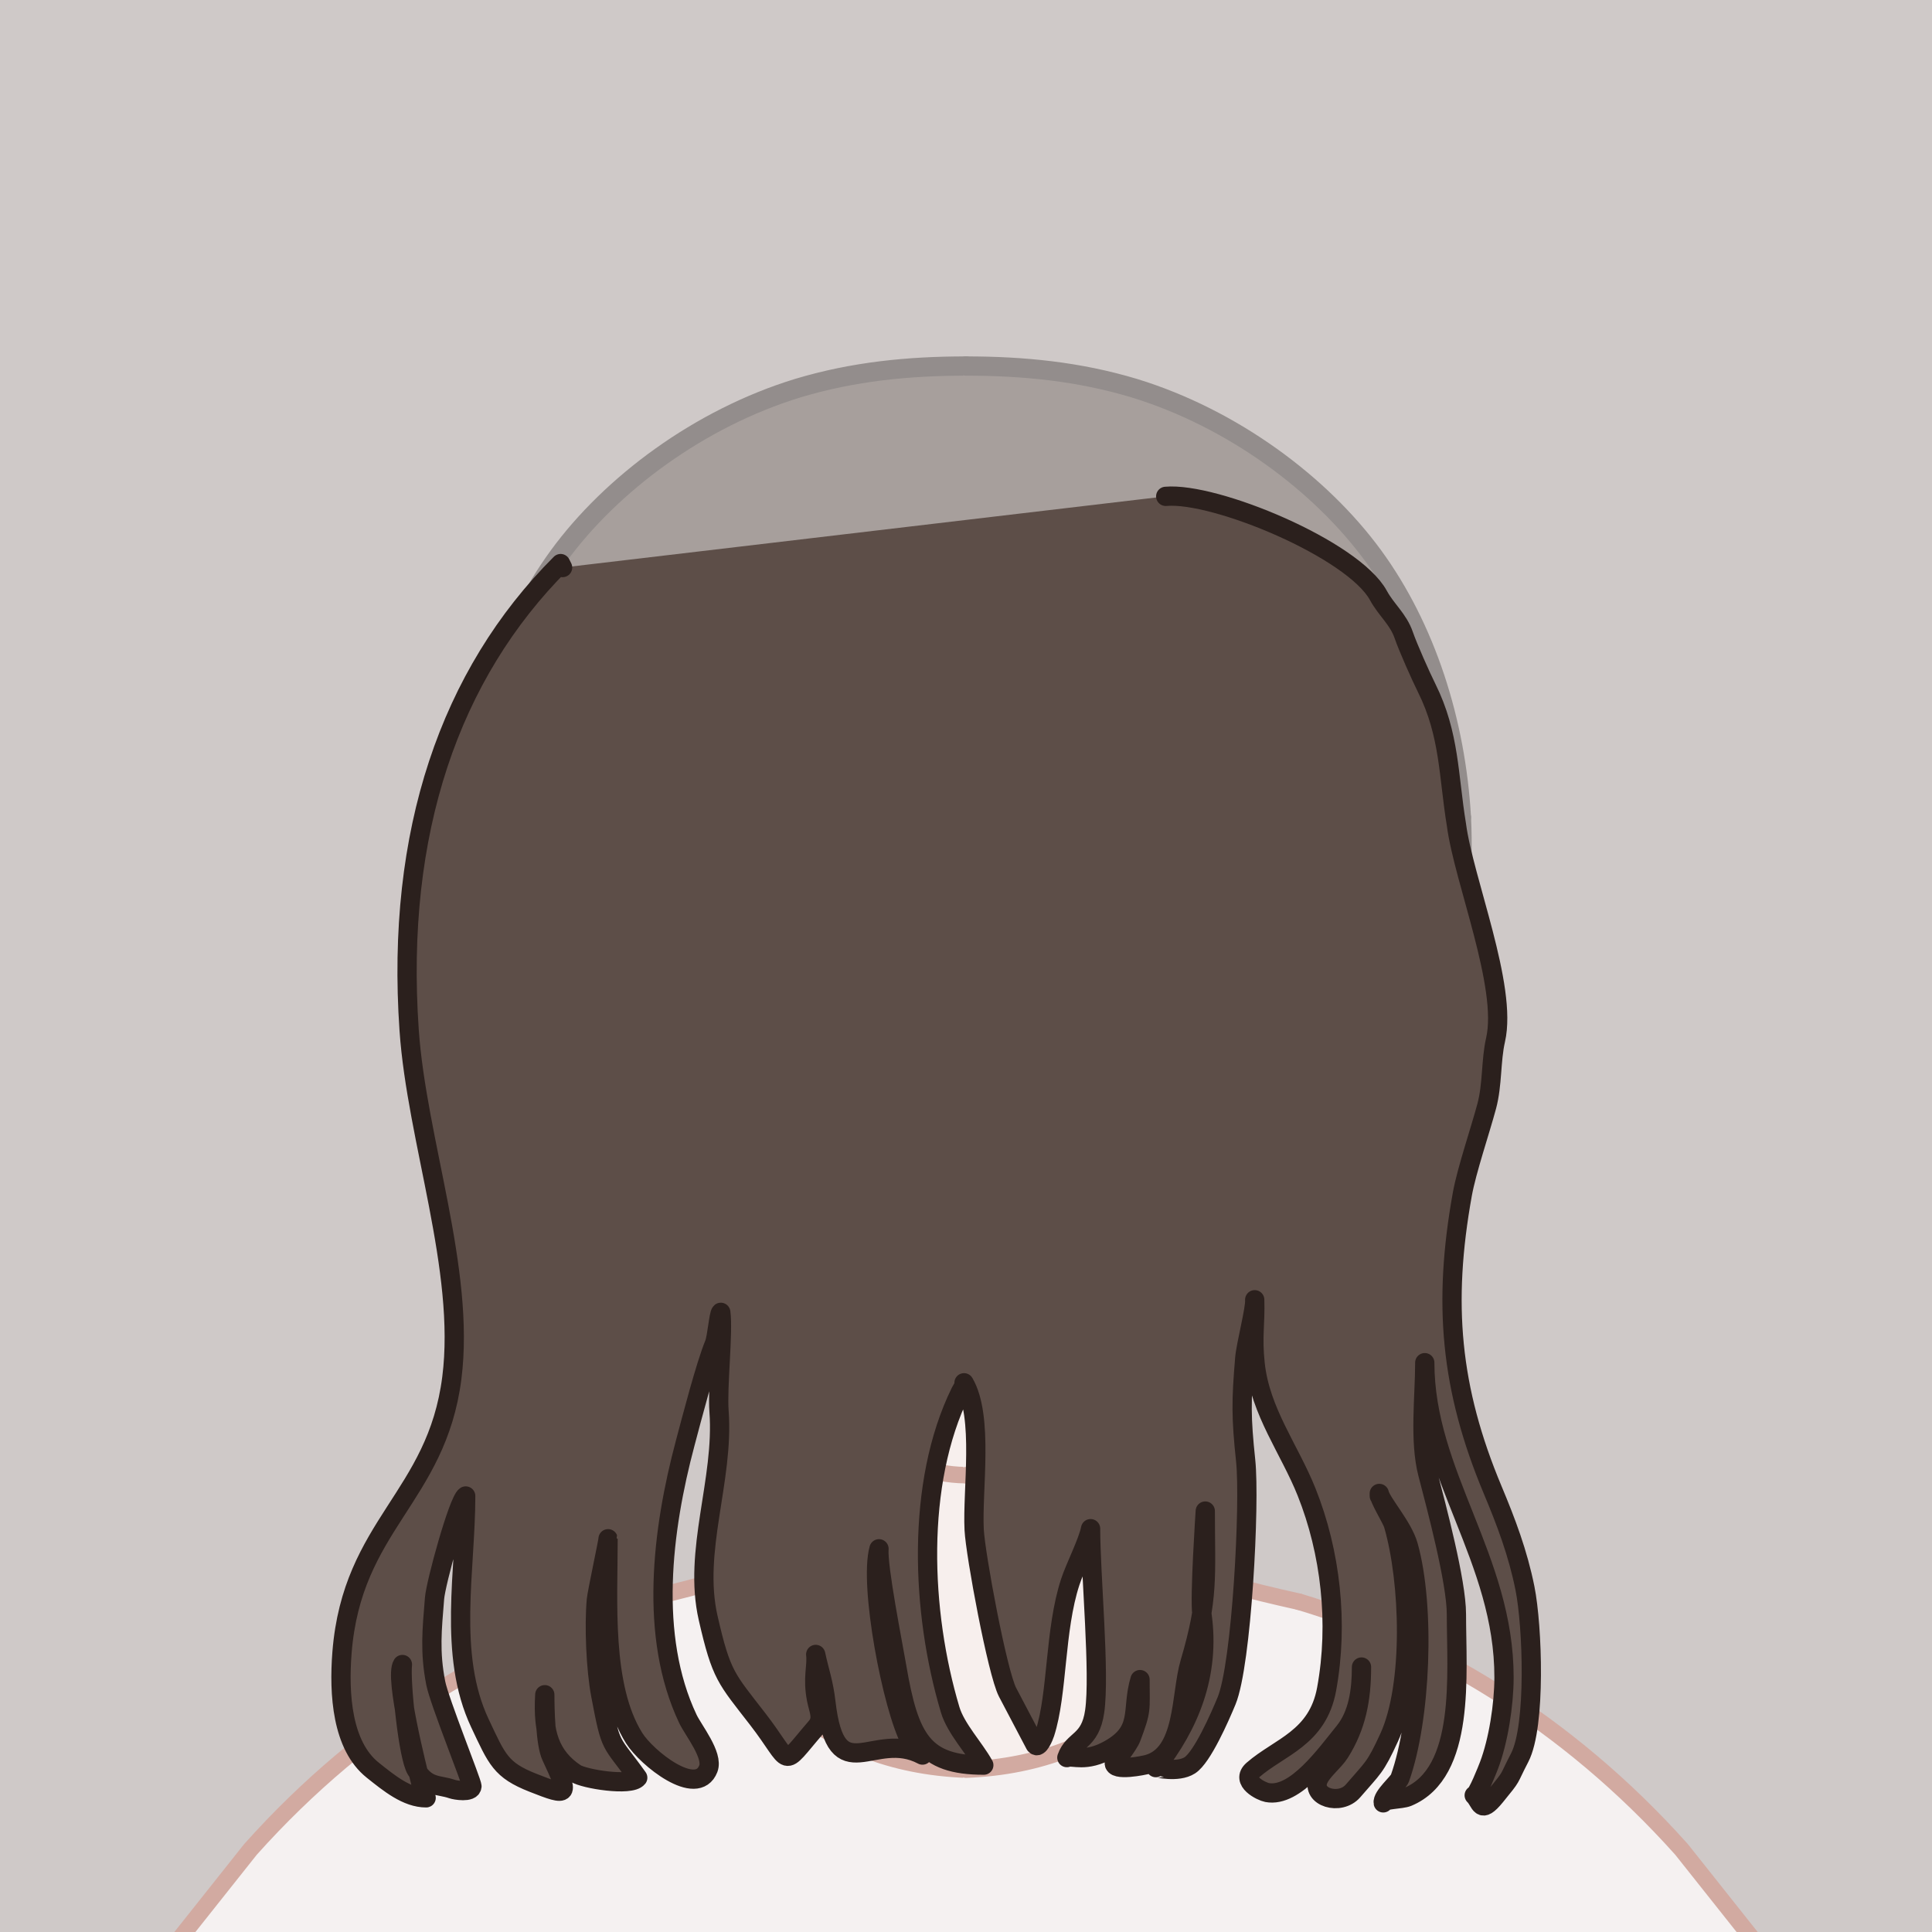
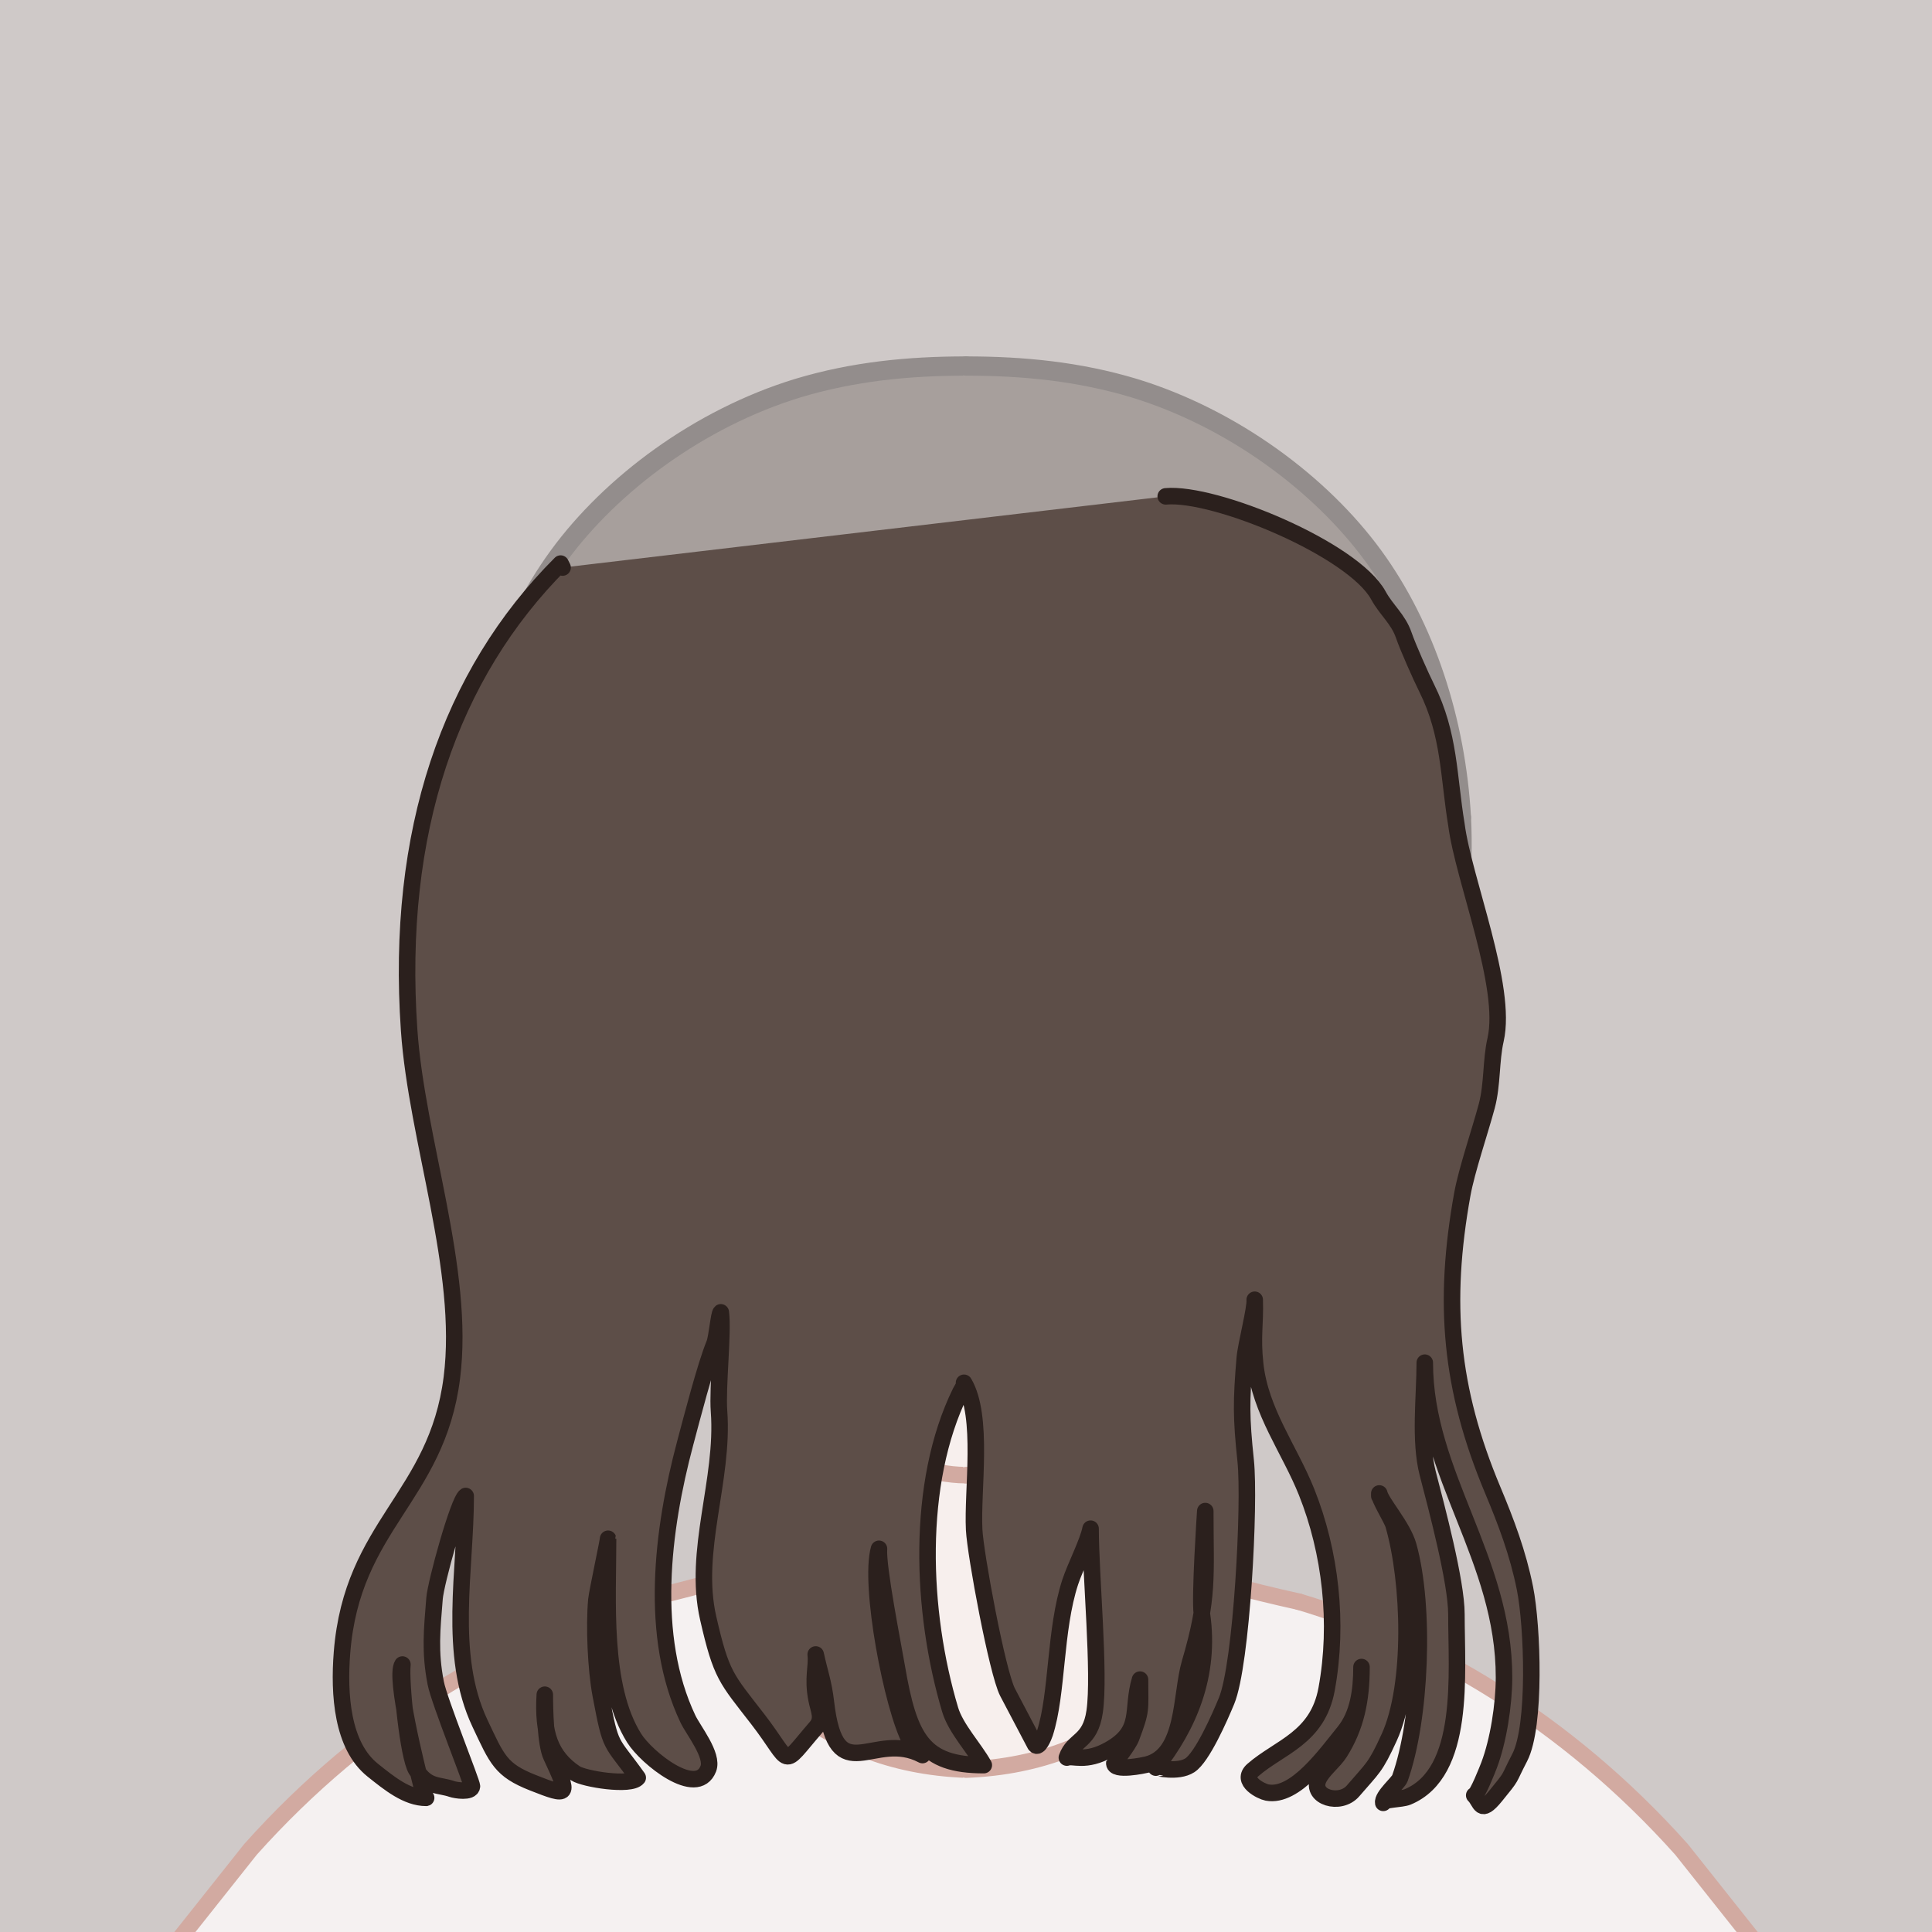
<svg xmlns="http://www.w3.org/2000/svg" width="702" height="702" viewBox="0 0 702 702">
  <defs>
    <clipPath id="clip-path-1">
      <path d="M242 413.47 L386 413.47 L386 509.64 L242 509.64 Z" />
    </clipPath>
    <filter id="filter-1" filterUnits="userSpaceOnUse" x="245" y="377" width="138" height="100" color-interpolation-filters="sRGB">
      <feGaussianBlur in="SourceGraphic" stdDeviation="9" color-interpolation-filters="linearRGB" />
    </filter>
    <clipPath id="clip-path-2">
      <path d="M460 413.47 L316 413.47 L316 509.64 L460 509.64 Z" />
    </clipPath>
    <filter id="filter-2" filterUnits="userSpaceOnUse" x="319" y="377" width="138" height="100" color-interpolation-filters="sRGB">
      <feGaussianBlur in="SourceGraphic" stdDeviation="9" color-interpolation-filters="linearRGB" />
    </filter>
    <clipPath id="clip-path-3">
      <path d="M242 376.33 C242 348.34 262 333.07 288 333.07 C314 333.07 334 348.34 334 376.33 C334 404.31 314 422.12 288 422.12 C262 422.12 242 404.31 242 376.33 Z" />
    </clipPath>
    <clipPath id="clip-path-4">
      <path d="M460 376.33 C460 348.34 440 333.07 414 333.07 C388 333.07 368 348.34 368 376.33 C368 404.31 388 422.12 414 422.12 C440 422.12 460 404.31 460 376.33 Z" />
    </clipPath>
  </defs>
  <g id="_ref">
    <g opacity="0.5">
      <rect x="0" y="0" width="702" height="702" fill="#ada19f" />
      <g data-layer="body">
        <g>
          <path d="M260 573 L230 582 C183 596 133 625 91 672 L60 712 L352 712 L352 643 C296 641 265 605 260 573 Z" fill="#f9f2f1" />
          <path d="M296 490 L298 522 C303 540 301 556 283 566 L260 573 C265 605 296 641 352 643 L352 490 Z" fill="#fdeeea" />
          <path d="M230 582 C183 596 133 625 91 672 L64 706" fill="none" stroke="#b46352" stroke-width="6" stroke-linecap="round" stroke-linejoin="round" />
          <path d="M296 500 C298 510 298 516 298 522 C303 540 301 556 283 566 C268 573 248 578 230 582" fill="none" stroke="#b46352" stroke-width="6" stroke-linecap="round" stroke-linejoin="round" />
          <path d="M260 572 C265 605 296 641 351 643" fill="none" stroke="#b46352" stroke-width="6" stroke-linecap="round" stroke-linejoin="round" />
        </g>
        <g>
          <path d="M442 573 L472 582 C519 596 569 625 611 672 L642 712 L350 712 L350 643 C406 641 437 605 442 573 Z" fill="#f9f2f1" />
          <path d="M406 490 L404 522 C399 540 401 556 419 566 L442 573 C437 605 406 641 350 643 L350 490 Z" fill="#fdeeea" />
          <path d="M472 582 C519 596 569 625 611 672 L638 706" fill="none" stroke="#b46352" stroke-width="6" stroke-linecap="round" stroke-linejoin="round" />
          <path d="M406 500 C404 510 404 516 404 522 C399 540 401 556 419 566 C434 573 454 578 472 582" fill="none" stroke="#b46352" stroke-width="6" stroke-linecap="round" stroke-linejoin="round" />
          <path d="M442 572 C437 605 406 641 351 643" fill="none" stroke="#b46352" stroke-width="6" stroke-linecap="round" stroke-linejoin="round" />
        </g>
      </g>
      <g data-layer="hairBase">
        <g>
          <path d="M352 133 L351 133 C330 133 310 135 290 141 C254 152 222 176 203 202 C184 228 173 262 171 297 C170 317 172 337 178 352 C180 362 184 372 190 380 L198 386 L352 386 Z" fill="#5d4e48" />
          <path d="M351 133 C330 133 310 135 290 141 C254 152 222 176 203 202 C184 228 173 262 171 297" fill="none" stroke="#352a27" stroke-width="7" stroke-linecap="round" stroke-linejoin="round" />
          <path d="M171 297 C170 317 172 337 178 352 C180 362 184 372 190 380" fill="none" stroke="#352a27" stroke-width="7" stroke-linecap="round" stroke-linejoin="round" />
        </g>
        <g>
          <path d="M350 133 L351 133 C372 133 392 135 412 141 C448 152 480 176 499 202 C518 228 529 262 531 297 C532 317 530 337 524 352 C522 362 518 372 512 380 L504 386 L350 386 Z" fill="#5d4e48" />
          <path d="M351 133 C372 133 392 135 412 141 C448 152 480 176 499 202 C518 228 529 262 531 297" fill="none" stroke="#352a27" stroke-width="7" stroke-linecap="round" stroke-linejoin="round" />
          <path d="M531 297 C532 317 530 337 524 352 C522 362 518 372 512 380" fill="none" stroke="#352a27" stroke-width="7" stroke-linecap="round" stroke-linejoin="round" />
        </g>
      </g>
      <g data-layer="ear">
        <g>
          <path d="M215 352 C200 350 186 362 180 380 C175 398 180 425 200 441 C212 449 226 453 238 455 L225 380 Z" fill="#fdeeea" />
          <path d="M215 352 C200 350 186 362 180 380 C175 398 180 425 200 441 C212 449 226 453 238 455" fill="none" stroke="#b46352" stroke-width="6" stroke-linecap="round" stroke-linejoin="round" />
        </g>
        <g>
          <path d="M487 352 C502 350 516 362 522 380 C527 398 522 425 502 441 C490 449 476 453 464 455 L477 380 Z" fill="#fdeeea" />
          <path d="M487 352 C502 350 516 362 522 380 C527 398 522 425 502 441 C490 449 476 453 464 455" fill="none" stroke="#b46352" stroke-width="6" stroke-linecap="round" stroke-linejoin="round" />
        </g>
      </g>
      <g data-layer="face">
        <g>
          <path d="M352 200 L351 200 C322 200 296 208 278 228 C262 246 250 272 240 298 C232 318 223 340 214 358 C216 380 219 400 223 418 C227 440 234 455 244 468 C262 492 285 510 306 521 C322 530 338 536 351 536 L352 536 Z" fill="#fdeeea" />
          <path d="M214 358 C216 380 219 400 223 418 C227 440 234 455 244 468 C262 492 285 510 306 521 C322 530 338 536 351 536" fill="none" stroke="#b46352" stroke-width="6" stroke-linecap="round" stroke-linejoin="round" />
        </g>
        <g>
          <path d="M350 200 L351 200 C380 200 406 208 424 228 C440 246 452 272 462 298 C470 318 479 340 488 358 C486 380 483 400 479 418 C475 440 468 455 458 468 C440 492 417 510 396 521 C380 530 364 536 351 536 L350 536 Z" fill="#fdeeea" />
          <path d="M488 358 C486 380 483 400 479 418 C475 440 468 455 458 468 C440 492 417 510 396 521 C380 530 364 536 351 536" fill="none" stroke="#b46352" stroke-width="6" stroke-linecap="round" stroke-linejoin="round" />
        </g>
      </g>
      <g data-layer="makeup">
        <g clip-path="url(#clip-path-1)">
          <g filter="url(#filter-1)">
            <ellipse cx="314" cy="427" rx="40" ry="21" fill="#f3bfb8" opacity="0.5" />
          </g>
        </g>
        <g clip-path="url(#clip-path-2)">
          <g filter="url(#filter-2)">
            <ellipse cx="388" cy="427" rx="40" ry="21" fill="#f3bfb8" opacity="0.5" />
          </g>
        </g>
      </g>
      <g data-layer="mouth">
        <line x1="325" y1="467" x2="351" y2="478" fill="none" stroke="#dc6450" stroke-width="7" stroke-linecap="round" stroke-linejoin="round" />
        <line x1="377" y1="467" x2="351" y2="478" fill="none" stroke="#dc6450" stroke-width="7" stroke-linecap="round" stroke-linejoin="round" />
        <line x1="351" y1="419" x2="351" y2="429" fill="none" stroke="#b98a88" stroke-width="5" stroke-linecap="round" />
      </g>
      <g data-layer="eye">
        <path d="M242 360 C242 338 262 326 288 326 C314 326 334 338 334 360 C334 382 314 396 288 396 C262 396 242 382 242 360 Z" fill="#ffffff" />
        <g clip-path="url(#clip-path-3)">
          <g>
            <circle cx="292" cy="361" r="26" fill="#3e2a22" />
            <circle cx="292" cy="361" r="17.42" fill="#7e5647" />
            <circle cx="292" cy="358.92" r="9.62" fill="#1e1410" />
          </g>
        </g>
        <g>
          <path d="M254 389 C268 399 306 399 320 389" fill="none" stroke="#8b8284" stroke-width="5" stroke-linecap="round" />
          <path d="M240 359 C242 337 264 324 289 324 C312 324 330 334 335 352" fill="none" stroke="#2b201d" stroke-width="7" stroke-linecap="round" stroke-linejoin="round" />
        </g>
        <g>
          <path d="M460 360 C460 338 440 326 414 326 C388 326 368 338 368 360 C368 382 388 396 414 396 C440 396 460 382 460 360 Z" fill="#ffffff" />
          <g clip-path="url(#clip-path-4)">
            <g>
              <circle cx="410" cy="361" r="26" fill="#3e2a22" />
              <circle cx="410" cy="361" r="17.42" fill="#7e5647" />
              <circle cx="410" cy="358.92" r="9.62" fill="#1e1410" />
            </g>
          </g>
          <g>
            <path d="M448 389 C434 399 396 399 382 389" fill="none" stroke="#8b8284" stroke-width="5" stroke-linecap="round" />
            <path d="M462 359 C460 337 438 324 413 324 C390 324 372 334 367 352" fill="none" stroke="#2b201d" stroke-width="7" stroke-linecap="round" stroke-linejoin="round" />
          </g>
        </g>
      </g>
      <g data-layer="hairLine">
        <path d="M351 200 C322 200 296 208 278 228 C262 246 250 272 240 298 C232 318 223 340 214 358" fill="none" stroke="#352a27" stroke-width="7" stroke-linecap="round" stroke-linejoin="round" />
        <path d="M351 200 C380 200 406 208 424 228 C440 246 452 272 462 298 C470 318 479 340 488 358" fill="none" stroke="#352a27" stroke-width="7" stroke-linecap="round" stroke-linejoin="round" />
      </g>
      <g data-layer="brow">
        <polyline points="243,297 256,293 291,292" fill="none" stroke="#352a27" stroke-width="8" stroke-linecap="round" stroke-linejoin="round" />
        <polyline points="459,297 446,293 411,292" fill="none" stroke="#352a27" stroke-width="8" stroke-linecap="round" stroke-linejoin="round" />
      </g>
    </g>
  </g>
  <g id="hairBack-full">
-     <path d="M204.421 206.22 L203.702 204.78 C163.463 245.02 143.701 302.41 148.66 374.27 C151.422 414.28 169.155 461.41 164.183 500.61 C158.658 544.18 127.948 553.96 124.268 600.45 C123.067 615.63 124.29 634.3 135.442 643.2 C141.409 647.96 147.862 653.25 154.842 653.25 C154.185 653.53 153.3 649.43 153.176 648.93 C151.589 642.61 143.19 609.43 146.22 604.81 C145.518 611.06 148.33 638.43 151.223 643.03 C155.367 649.62 159.376 648.36 164.228 650.05 C165.451 650.48 171.268 651.46 171.484 649.09 C171.599 647.84 159.604 618.13 158.329 611.57 C156.099 600.12 156.975 592.19 157.893 580.76 C158.346 575.12 166.551 545.26 169.213 543.57 C169.213 570.58 162.58 601.16 174.4 626.18 C180.618 639.34 181.891 643.14 193.643 647.77 C206.725 652.92 207.137 652.8 200.299 638.15 C198.218 633.7 197.954 621.1 197.954 615.78 C197.119 629.58 199.856 638.2 209.074 644.34 C212.229 646.43 229.204 649.15 231.725 645.94 C221.671 631.87 222.106 636.11 218.272 615.85 C216.499 606.48 215.834 590.87 216.694 581.32 C216.925 578.76 221.083 559.45 220.947 559.11 C220.947 581.63 218.659 612.8 230.416 631.54 C234.973 638.81 253.221 653.39 257.375 642.65 C259.267 637.76 251.903 628.71 249.93 624.53 C235.737 594.52 240.547 555.95 248.969 524.37 C251.384 515.32 256.269 496.36 259.559 488.3 C260.514 485.96 261.175 477.4 261.903 476.84 C262.869 484.22 260.6 503.9 261.262 512.81 C263.124 537.9 251.719 563.49 257.32 587.95 C262.127 608.94 263.846 609.79 275.299 624.61 C288.219 641.32 283.315 642.89 296.548 627.58 C299.244 624.46 297.481 621.58 296.679 617.44 C295.147 609.52 296.902 605.69 296.392 601.15 C297.767 607.57 299.253 611.25 300.104 618.6 C303.896 651.3 317.344 628.25 335.192 637.71 C334.741 636.56 331.902 634.83 330.863 632.89 C324.175 620.41 315.68 575.96 319.385 562.76 C318.821 569.21 324.47 597.61 325.852 605.72 C330.343 632.08 335.514 641.37 357.467 641.37 C354.02 635.16 347.293 628.09 345.252 621.26 C334.629 585.74 332.71 538.93 348.995 505.77 C349.264 505.22 350.761 503.05 350.281 502.44 C357.521 514.72 353.24 541.43 353.965 555.83 C354.422 564.91 362.391 607.69 366.089 614.86 L376.123 633.94 C377.382 635.63 379.277 630.96 379.661 629.77 C384.339 615.29 383.163 592.24 388.884 574.81 C390.695 569.3 395.291 560.42 396.267 555.45 C396.267 572.15 399.723 608.2 397.751 621.87 C396.119 633.17 390.006 631.87 387.645 638.63 C389.825 637.7 394.36 640.61 403.107 635.67 C415.362 628.75 410.863 621.43 414.23 610.29 C414.23 621.74 414.9 621.11 411.042 631.37 C409.989 634.17 404.895 640.42 404.889 640.46 C404.401 643.89 416.04 641.34 416.714 641.17 C430.719 637.61 428.914 615.89 432.354 604.22 C439.339 580.53 437.942 572.92 437.942 549.05 C437.942 549.05 435.835 580.41 436.718 586.49 C439.944 608.75 431.765 627.29 419.979 642.28 C420.036 642.25 427.932 644.26 432.328 641.43 C436.84 638.52 443.21 623.98 445.668 618.04 C451.201 604.69 454.241 546.13 452.621 530.77 C450.948 514.89 450.983 509.15 452.289 493.5 C452.689 488.72 456.203 475.31 455.905 472.27 C456.184 481.14 454.986 485.51 456.062 495.57 C457.921 512.94 468.525 526.56 474.746 542.12 C483.471 563.94 486.432 589.76 482.03 613.76 C478.758 631.61 464.915 634.71 455.255 643.13 C450.607 647.18 458.375 650.94 460.394 651.32 C470.612 653.27 481.814 637.39 488.408 629.28 C493.489 623.02 494.705 614.32 494.705 605.72 C494.705 617.59 492.751 627.35 486.801 636.8 C484.716 640.11 480.374 643.33 478.986 646.67 C476.348 653.02 486.939 656.2 491.642 650.72 C498.872 642.28 499.648 642.51 504.765 631.31 C513.5 612.21 512.316 574.64 506.321 554.03 C505.667 551.78 500.848 544.3 501.172 542.65 L501.172 543.57 L501.172 542.65 C501.955 546.14 509.727 554.58 511.719 561.66 C517.938 583.75 516.338 624.66 508.656 646.16 C508.083 647.76 502.143 652.71 502.609 655.08 C502.394 653.71 509.139 653.89 511.487 652.91 C532.668 644.09 529.194 608.32 529.194 586.53 C529.194 574.7 521.959 547.66 518.776 535.4 C515.673 523.44 517.698 507.4 517.698 495.13 C517.698 535.71 546.576 566.36 546.489 609.58 C546.47 619.42 544.427 632.56 541.051 641.43 C540.562 642.72 536.688 652.6 535.661 652.34 C538.149 654.71 537.766 659.54 543.406 652.61 C550.01 644.49 547.563 647.52 552.187 638.63 C558.141 627.17 556.854 590.85 554.103 577.12 C551.543 564.34 547.259 553.04 542.386 541.41 C526.964 504.63 524.195 473.5 531.35 433.89 C532.908 425.26 537.773 411.02 540.212 401.93 C542.33 394.03 541.685 385.38 543.419 377.82 C547.854 358.47 531.829 319.83 529.194 299.63 C526.29 282.03 526.783 266.87 518.417 250.05 C516.232 245.66 511.605 235.28 510.065 230.8 C508.036 224.91 503.765 221.71 500.843 216.35 C491.727 199.63 441.517 178.72 423.571 180.35" fill="#5d4e48" stroke="#2b201d" stroke-width="7" stroke-linecap="round" stroke-linejoin="round" />
+     <path d="M204.421 206.22 L203.702 204.78 C163.463 245.02 143.701 302.41 148.66 374.27 C151.422 414.28 169.155 461.41 164.183 500.61 C158.658 544.18 127.948 553.96 124.268 600.45 C123.067 615.63 124.29 634.3 135.442 643.2 C141.409 647.96 147.862 653.25 154.842 653.25 C154.185 653.53 153.3 649.43 153.176 648.93 C151.589 642.61 143.19 609.43 146.22 604.81 C145.518 611.06 148.33 638.43 151.223 643.03 C155.367 649.62 159.376 648.36 164.228 650.05 C165.451 650.48 171.268 651.46 171.484 649.09 C171.599 647.84 159.604 618.13 158.329 611.57 C156.099 600.12 156.975 592.19 157.893 580.76 C158.346 575.12 166.551 545.26 169.213 543.57 C169.213 570.58 162.58 601.16 174.4 626.18 C180.618 639.34 181.891 643.14 193.643 647.77 C206.725 652.92 207.137 652.8 200.299 638.15 C198.218 633.7 197.954 621.1 197.954 615.78 C197.119 629.58 199.856 638.2 209.074 644.34 C212.229 646.43 229.204 649.15 231.725 645.94 C221.671 631.87 222.106 636.11 218.272 615.85 C216.499 606.48 215.834 590.87 216.694 581.32 C216.925 578.76 221.083 559.45 220.947 559.11 C220.947 581.63 218.659 612.8 230.416 631.54 C234.973 638.81 253.221 653.39 257.375 642.65 C259.267 637.76 251.903 628.71 249.93 624.53 C235.737 594.52 240.547 555.95 248.969 524.37 C251.384 515.32 256.269 496.36 259.559 488.3 C260.514 485.96 261.175 477.4 261.903 476.84 C262.869 484.22 260.6 503.9 261.262 512.81 C263.124 537.9 251.719 563.49 257.32 587.95 C262.127 608.94 263.846 609.79 275.299 624.61 C288.219 641.32 283.315 642.89 296.548 627.58 C299.244 624.46 297.481 621.58 296.679 617.44 C295.147 609.52 296.902 605.69 296.392 601.15 C297.767 607.57 299.253 611.25 300.104 618.6 C303.896 651.3 317.344 628.25 335.192 637.71 C334.741 636.56 331.902 634.83 330.863 632.89 C324.175 620.41 315.68 575.96 319.385 562.76 C318.821 569.21 324.47 597.61 325.852 605.72 C330.343 632.08 335.514 641.37 357.467 641.37 C354.02 635.16 347.293 628.09 345.252 621.26 C334.629 585.74 332.71 538.93 348.995 505.77 C349.264 505.22 350.761 503.05 350.281 502.44 C357.521 514.72 353.24 541.43 353.965 555.83 C354.422 564.91 362.391 607.69 366.089 614.86 L376.123 633.94 C377.382 635.63 379.277 630.96 379.661 629.77 C384.339 615.29 383.163 592.24 388.884 574.81 C390.695 569.3 395.291 560.42 396.267 555.45 C396.267 572.15 399.723 608.2 397.751 621.87 C396.119 633.17 390.006 631.87 387.645 638.63 C389.825 637.7 394.36 640.61 403.107 635.67 C415.362 628.75 410.863 621.43 414.23 610.29 C414.23 621.74 414.9 621.11 411.042 631.37 C409.989 634.17 404.895 640.42 404.889 640.46 C404.401 643.89 416.04 641.34 416.714 641.17 C430.719 637.61 428.914 615.89 432.354 604.22 C439.339 580.53 437.942 572.92 437.942 549.05 C437.942 549.05 435.835 580.41 436.718 586.49 C439.944 608.75 431.765 627.29 419.979 642.28 C420.036 642.25 427.932 644.26 432.328 641.43 C436.84 638.52 443.21 623.98 445.668 618.04 C451.201 604.69 454.241 546.13 452.621 530.77 C450.948 514.89 450.983 509.15 452.289 493.5 C452.689 488.72 456.203 475.31 455.905 472.27 C456.184 481.14 454.986 485.51 456.062 495.57 C457.921 512.94 468.525 526.56 474.746 542.12 C483.471 563.94 486.432 589.76 482.03 613.76 C478.758 631.61 464.915 634.71 455.255 643.13 C450.607 647.18 458.375 650.94 460.394 651.32 C470.612 653.27 481.814 637.39 488.408 629.28 C493.489 623.02 494.705 614.32 494.705 605.72 C494.705 617.59 492.751 627.35 486.801 636.8 C484.716 640.11 480.374 643.33 478.986 646.67 C476.348 653.02 486.939 656.2 491.642 650.72 C498.872 642.28 499.648 642.51 504.765 631.31 C513.5 612.21 512.316 574.64 506.321 554.03 C505.667 551.78 500.848 544.3 501.172 542.65 L501.172 543.57 L501.172 542.65 C501.955 546.14 509.727 554.58 511.719 561.66 C517.938 583.75 516.338 624.66 508.656 646.16 C508.083 647.76 502.143 652.71 502.609 655.08 C502.394 653.71 509.139 653.89 511.487 652.91 C532.668 644.09 529.194 608.32 529.194 586.53 C529.194 574.7 521.959 547.66 518.776 535.4 C515.673 523.44 517.698 507.4 517.698 495.13 C517.698 535.71 546.576 566.36 546.489 609.58 C546.47 619.42 544.427 632.56 541.051 641.43 C540.562 642.72 536.688 652.6 535.661 652.34 C538.149 654.71 537.766 659.54 543.406 652.61 C550.01 644.49 547.563 647.52 552.187 638.63 C558.141 627.17 556.854 590.85 554.103 577.12 C551.543 564.34 547.259 553.04 542.386 541.41 C526.964 504.63 524.195 473.5 531.35 433.89 C532.908 425.26 537.773 411.02 540.212 401.93 C542.33 394.03 541.685 385.38 543.419 377.82 C547.854 358.47 531.829 319.83 529.194 299.63 C526.29 282.03 526.783 266.87 518.417 250.05 C516.232 245.66 511.605 235.28 510.065 230.8 C508.036 224.91 503.765 221.71 500.843 216.35 C491.727 199.63 441.517 178.72 423.571 180.35" fill="#5d4e48" stroke="#2b201d" stroke-width="6" stroke-linecap="round" stroke-linejoin="round" />
  </g>
</svg>
